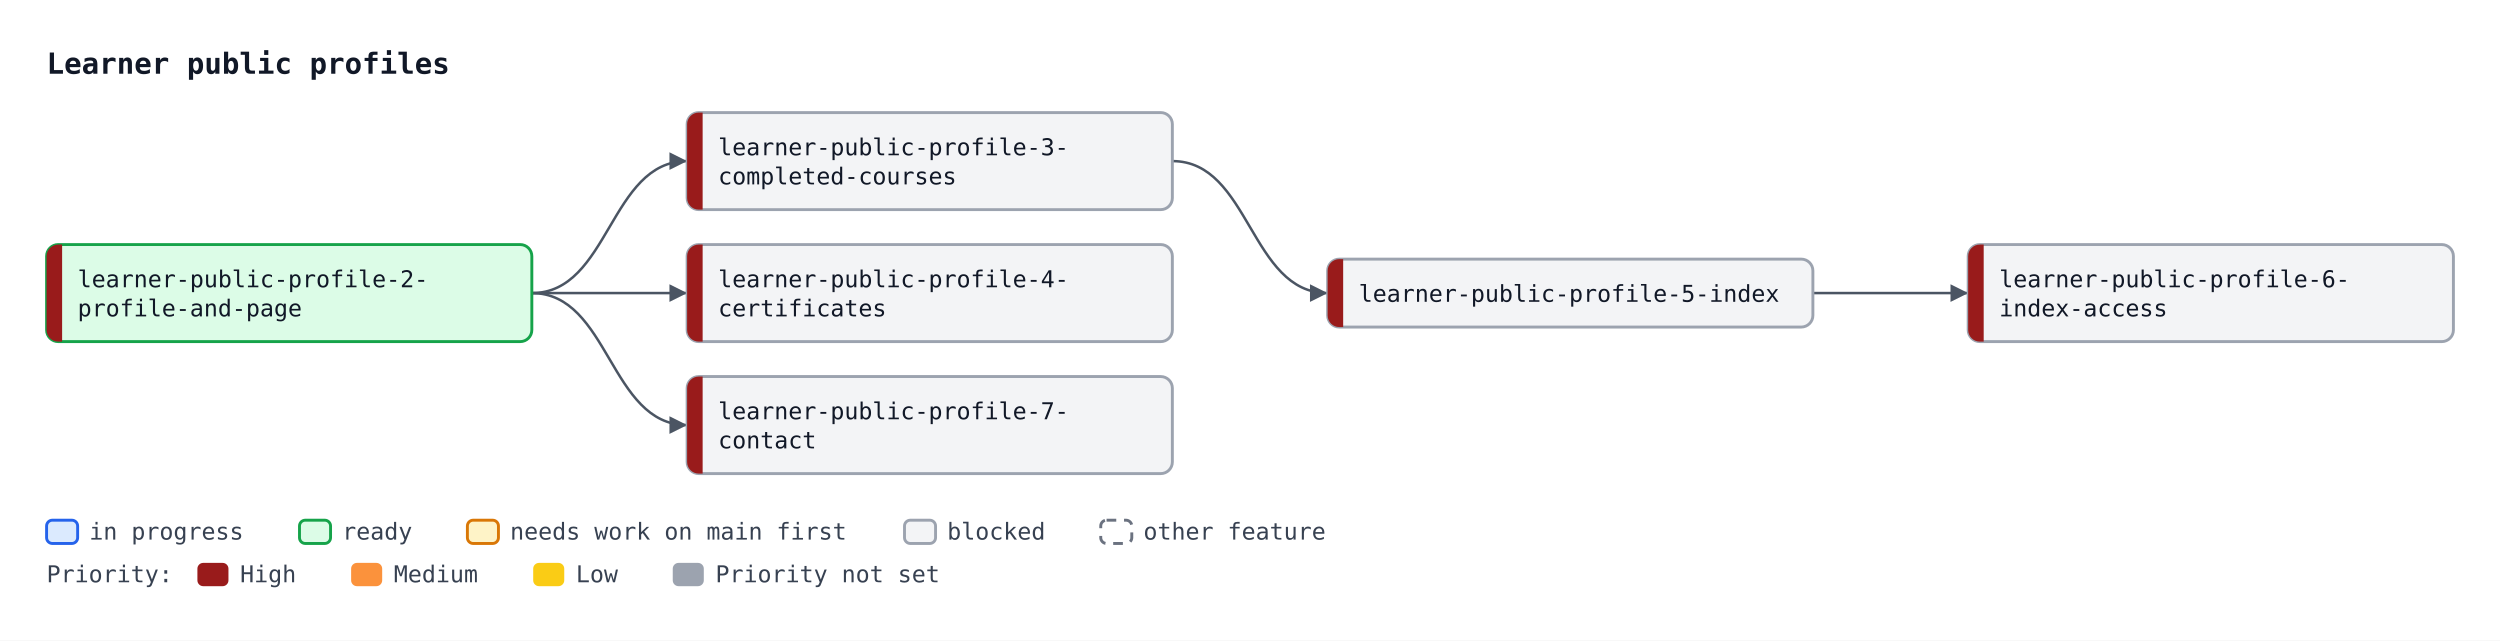
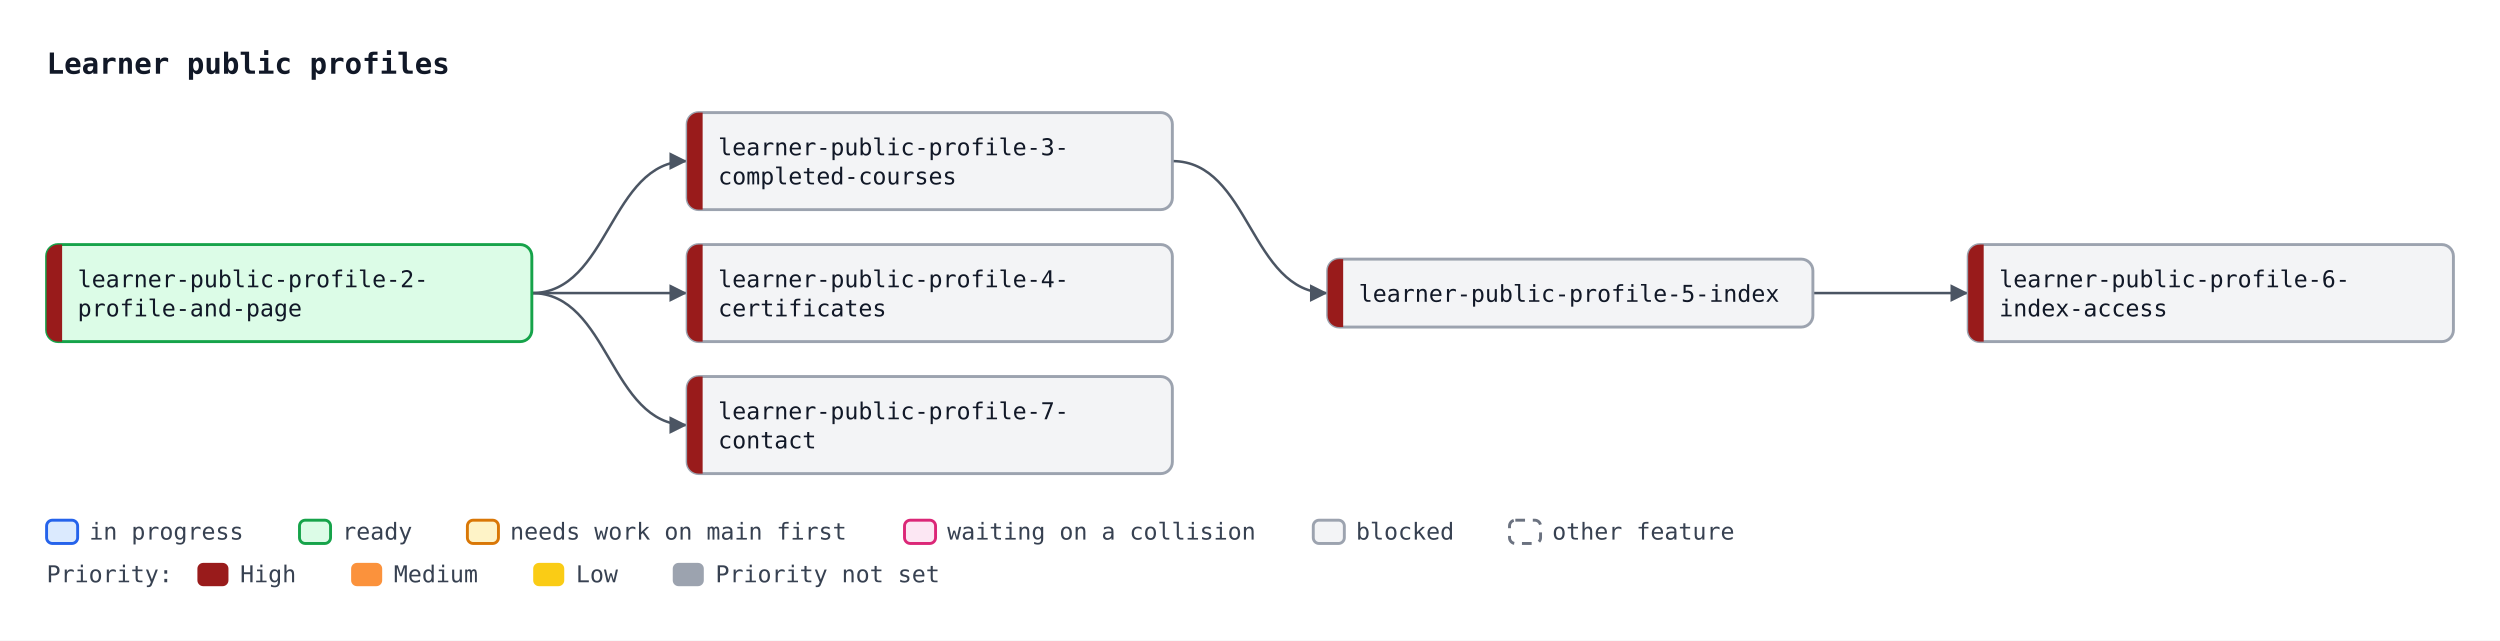
<svg xmlns="http://www.w3.org/2000/svg" width="1288" height="330" viewBox="0 0 1288 330" font-family="ui-monospace, SFMono-Regular, Menlo, Consolas, monospace" font-size="12">
  <defs>
    <marker id="arrow" viewBox="0 0 10 10" refX="10" refY="5" markerWidth="7" markerHeight="7" orient="auto-start-reverse">
      <path d="M0,0 L10,5 L0,10 z" fill="#4b5563" />
    </marker>
  </defs>
  <rect width="1288" height="330" fill="#ffffff" />
  <text x="24" y="38" font-size="15" font-weight="bold" fill="#111827">Learner public profiles</text>
  <path d="M274.0,151.0 C314.0,151.0 314.0,83.0 354.0,83.0" fill="none" stroke="#4b5563" stroke-width="1.3" marker-end="url(#arrow)" />
  <path d="M274.0,151.0 C314.0,151.0 314.0,151.0 354.0,151.0" fill="none" stroke="#4b5563" stroke-width="1.3" marker-end="url(#arrow)" />
  <path d="M604.0,83.0 C644.0,83.0 644.0,151.0 684.0,151.0" fill="none" stroke="#4b5563" stroke-width="1.3" marker-end="url(#arrow)" />
  <path d="M934.0,151.0 C974.0,151.0 974.0,151.0 1014.0,151.0" fill="none" stroke="#4b5563" stroke-width="1.3" marker-end="url(#arrow)" />
  <path d="M274.0,151.0 C314.0,151.0 314.0,219.0 354.0,219.0" fill="none" stroke="#4b5563" stroke-width="1.3" marker-end="url(#arrow)" />
  <rect x="24.0" y="126.0" width="250" height="50" rx="6" fill="#dcfce7" stroke="#16a34a" stroke-width="1.5" />
  <path d="M32.0,126.0 H30.0 A6,6 0 0 0 24.0,132.0 V170.0 A6,6 0 0 0 30.0,176.0 H32.0 Z" fill="#991b1b" />
  <text x="40.0" y="148.0" fill="#111827">learner-public-profile-2-</text>
  <text x="40.0" y="163.0" fill="#111827">profile-and-page</text>
  <rect x="354.0" y="58.0" width="250" height="50" rx="6" fill="#f3f4f6" stroke="#9ca3af" stroke-width="1.5" />
  <path d="M362.0,58.0 H360.0 A6,6 0 0 0 354.0,64.0 V102.0 A6,6 0 0 0 360.0,108.0 H362.0 Z" fill="#991b1b" />
  <text x="370.0" y="80.0" fill="#111827">learner-public-profile-3-</text>
  <text x="370.0" y="95.0" fill="#111827">completed-courses</text>
  <rect x="354.0" y="126.0" width="250" height="50" rx="6" fill="#f3f4f6" stroke="#9ca3af" stroke-width="1.5" />
  <path d="M362.0,126.0 H360.0 A6,6 0 0 0 354.0,132.0 V170.0 A6,6 0 0 0 360.0,176.0 H362.0 Z" fill="#991b1b" />
  <text x="370.0" y="148.0" fill="#111827">learner-public-profile-4-</text>
  <text x="370.0" y="163.0" fill="#111827">certificates</text>
  <rect x="684.0" y="133.5" width="250" height="35" rx="6" fill="#f3f4f6" stroke="#9ca3af" stroke-width="1.5" />
  <path d="M692.0,133.5 H690.0 A6,6 0 0 0 684.0,139.5 V162.5 A6,6 0 0 0 690.0,168.5 H692.0 Z" fill="#991b1b" />
  <text x="700.0" y="155.5" fill="#111827">learner-public-profile-5-index</text>
  <rect x="1014.0" y="126.0" width="250" height="50" rx="6" fill="#f3f4f6" stroke="#9ca3af" stroke-width="1.5" />
  <path d="M1022.0,126.0 H1020.0 A6,6 0 0 0 1014.0,132.0 V170.0 A6,6 0 0 0 1020.0,176.0 H1022.0 Z" fill="#991b1b" />
  <text x="1030.0" y="148.0" fill="#111827">learner-public-profile-6-</text>
  <text x="1030.0" y="163.0" fill="#111827">index-access</text>
  <rect x="354.0" y="194.0" width="250" height="50" rx="6" fill="#f3f4f6" stroke="#9ca3af" stroke-width="1.5" />
  <path d="M362.0,194.0 H360.0 A6,6 0 0 0 354.0,200.0 V238.0 A6,6 0 0 0 360.0,244.0 H362.0 Z" fill="#991b1b" />
  <text x="370.0" y="216.0" fill="#111827">learner-public-profile-7-</text>
  <text x="370.0" y="231.0" fill="#111827">contact</text>
  <rect x="24.0" y="268" width="16" height="12" rx="3" fill="#dbeafe" stroke="#2563eb" stroke-width="1.5" />
  <text x="46.0" y="278" fill="#374151">in progress</text>
  <rect x="154.3" y="268" width="16" height="12" rx="3" fill="#dcfce7" stroke="#16a34a" stroke-width="1.5" />
  <text x="176.3" y="278" fill="#374151">ready</text>
  <rect x="240.8" y="268" width="16" height="12" rx="3" fill="#fef3c7" stroke="#d97706" stroke-width="1.5" />
  <text x="262.8" y="278" fill="#374151">needs work on main first</text>
-   <rect x="466.0" y="268" width="16" height="12" rx="3" fill="#f3f4f6" stroke="#9ca3af" stroke-width="1.5" />
-   <text x="488.0" y="278" fill="#374151">blocked</text>
-   <rect x="567.1" y="268" width="16" height="12" rx="3" fill="#ffffff" stroke="#6b7280" stroke-width="1.5" stroke-dasharray="5 4" />
-   <text x="589.1" y="278" fill="#374151">other feature</text>
+   <rect x="466.0" y="268" width="16" height="12" rx="3" fill="#fce7f3" stroke="#db2777" stroke-width="1.5" />
+   <text x="488.0" y="278" fill="#374151">waiting on a collision</text>
+   <rect x="676.6" y="268" width="16" height="12" rx="3" fill="#f3f4f6" stroke="#9ca3af" stroke-width="1.5" />
+   <text x="698.6" y="278" fill="#374151">blocked</text>
+   <rect x="777.7" y="268" width="16" height="12" rx="3" fill="#ffffff" stroke="#6b7280" stroke-width="1.5" stroke-dasharray="5 4" />
+   <text x="799.7" y="278" fill="#374151">other feature</text>
  <text x="24" y="300" fill="#374151">Priority:</text>
  <rect x="101.7" y="290" width="16" height="12" rx="3" fill="#991b1b" />
  <text x="123.7" y="300" fill="#374151">High</text>
  <rect x="180.9" y="290" width="16" height="12" rx="3" fill="#fb923c" />
  <text x="202.9" y="300" fill="#374151">Medium</text>
  <rect x="274.7" y="290" width="16" height="12" rx="3" fill="#facc15" />
  <text x="296.7" y="300" fill="#374151">Low</text>
  <rect x="346.6" y="290" width="16" height="12" rx="3" fill="#9ca3af" />
  <text x="368.6" y="300" fill="#374151">Priority not set</text>
</svg>
